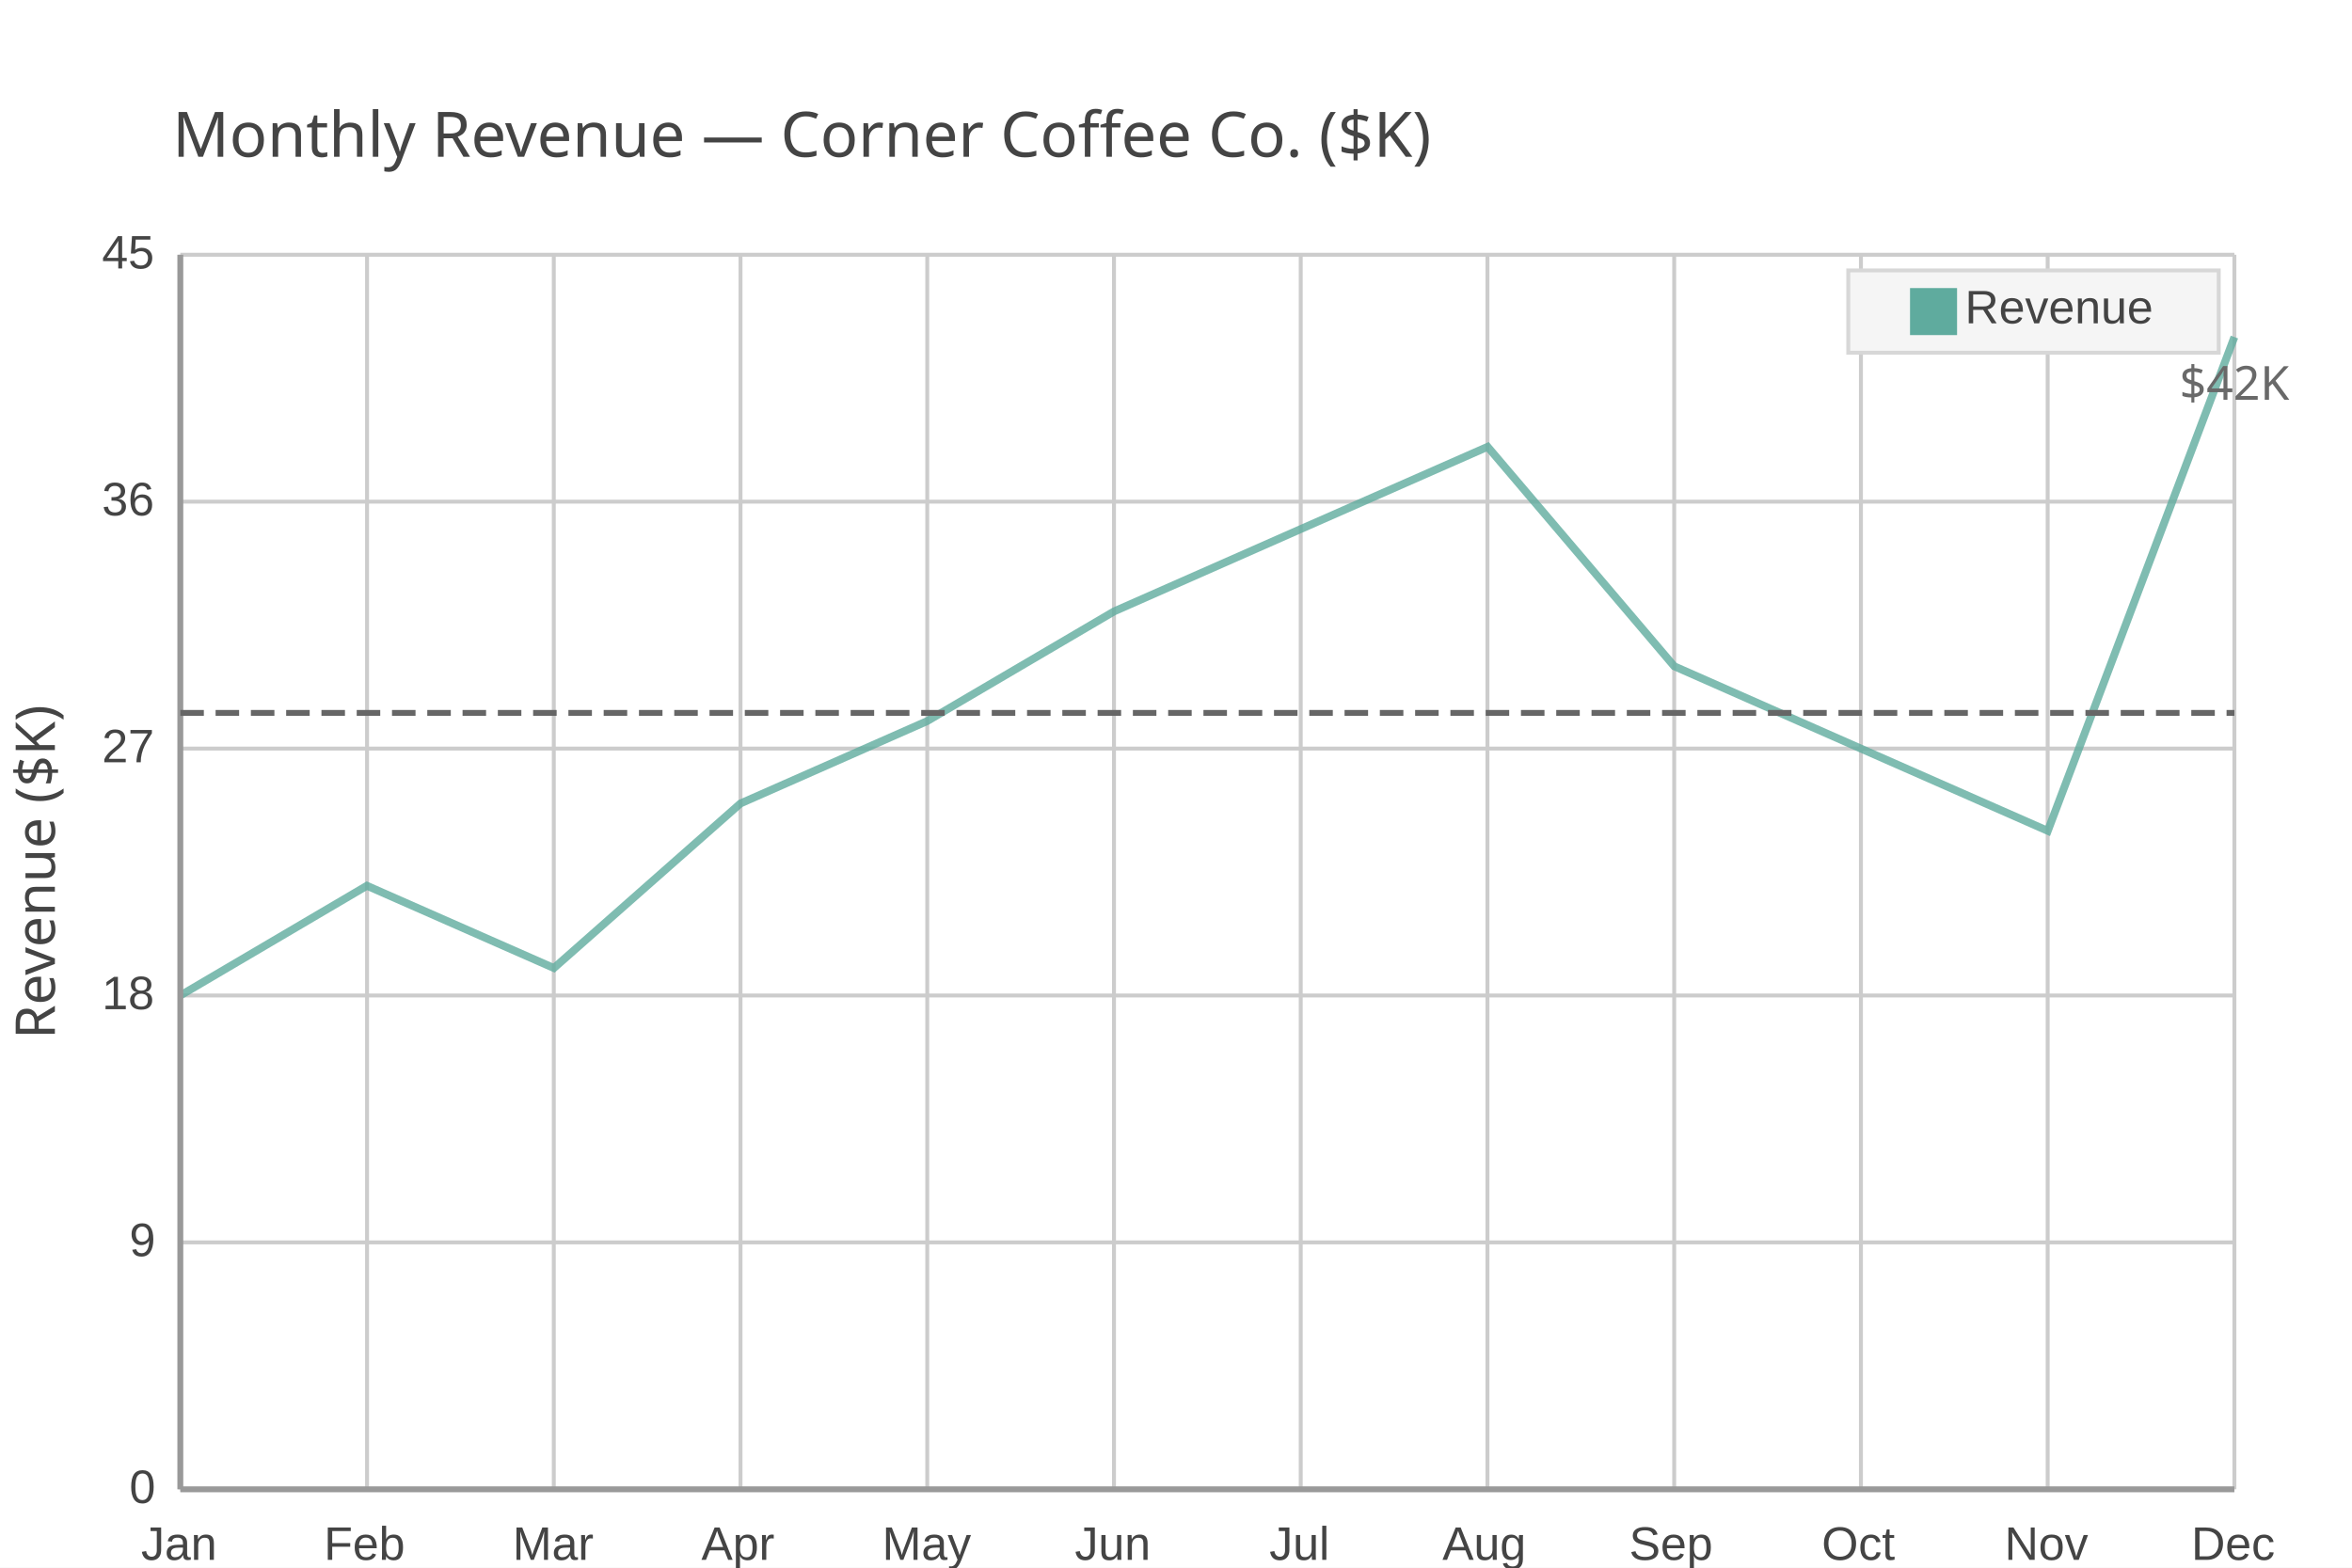
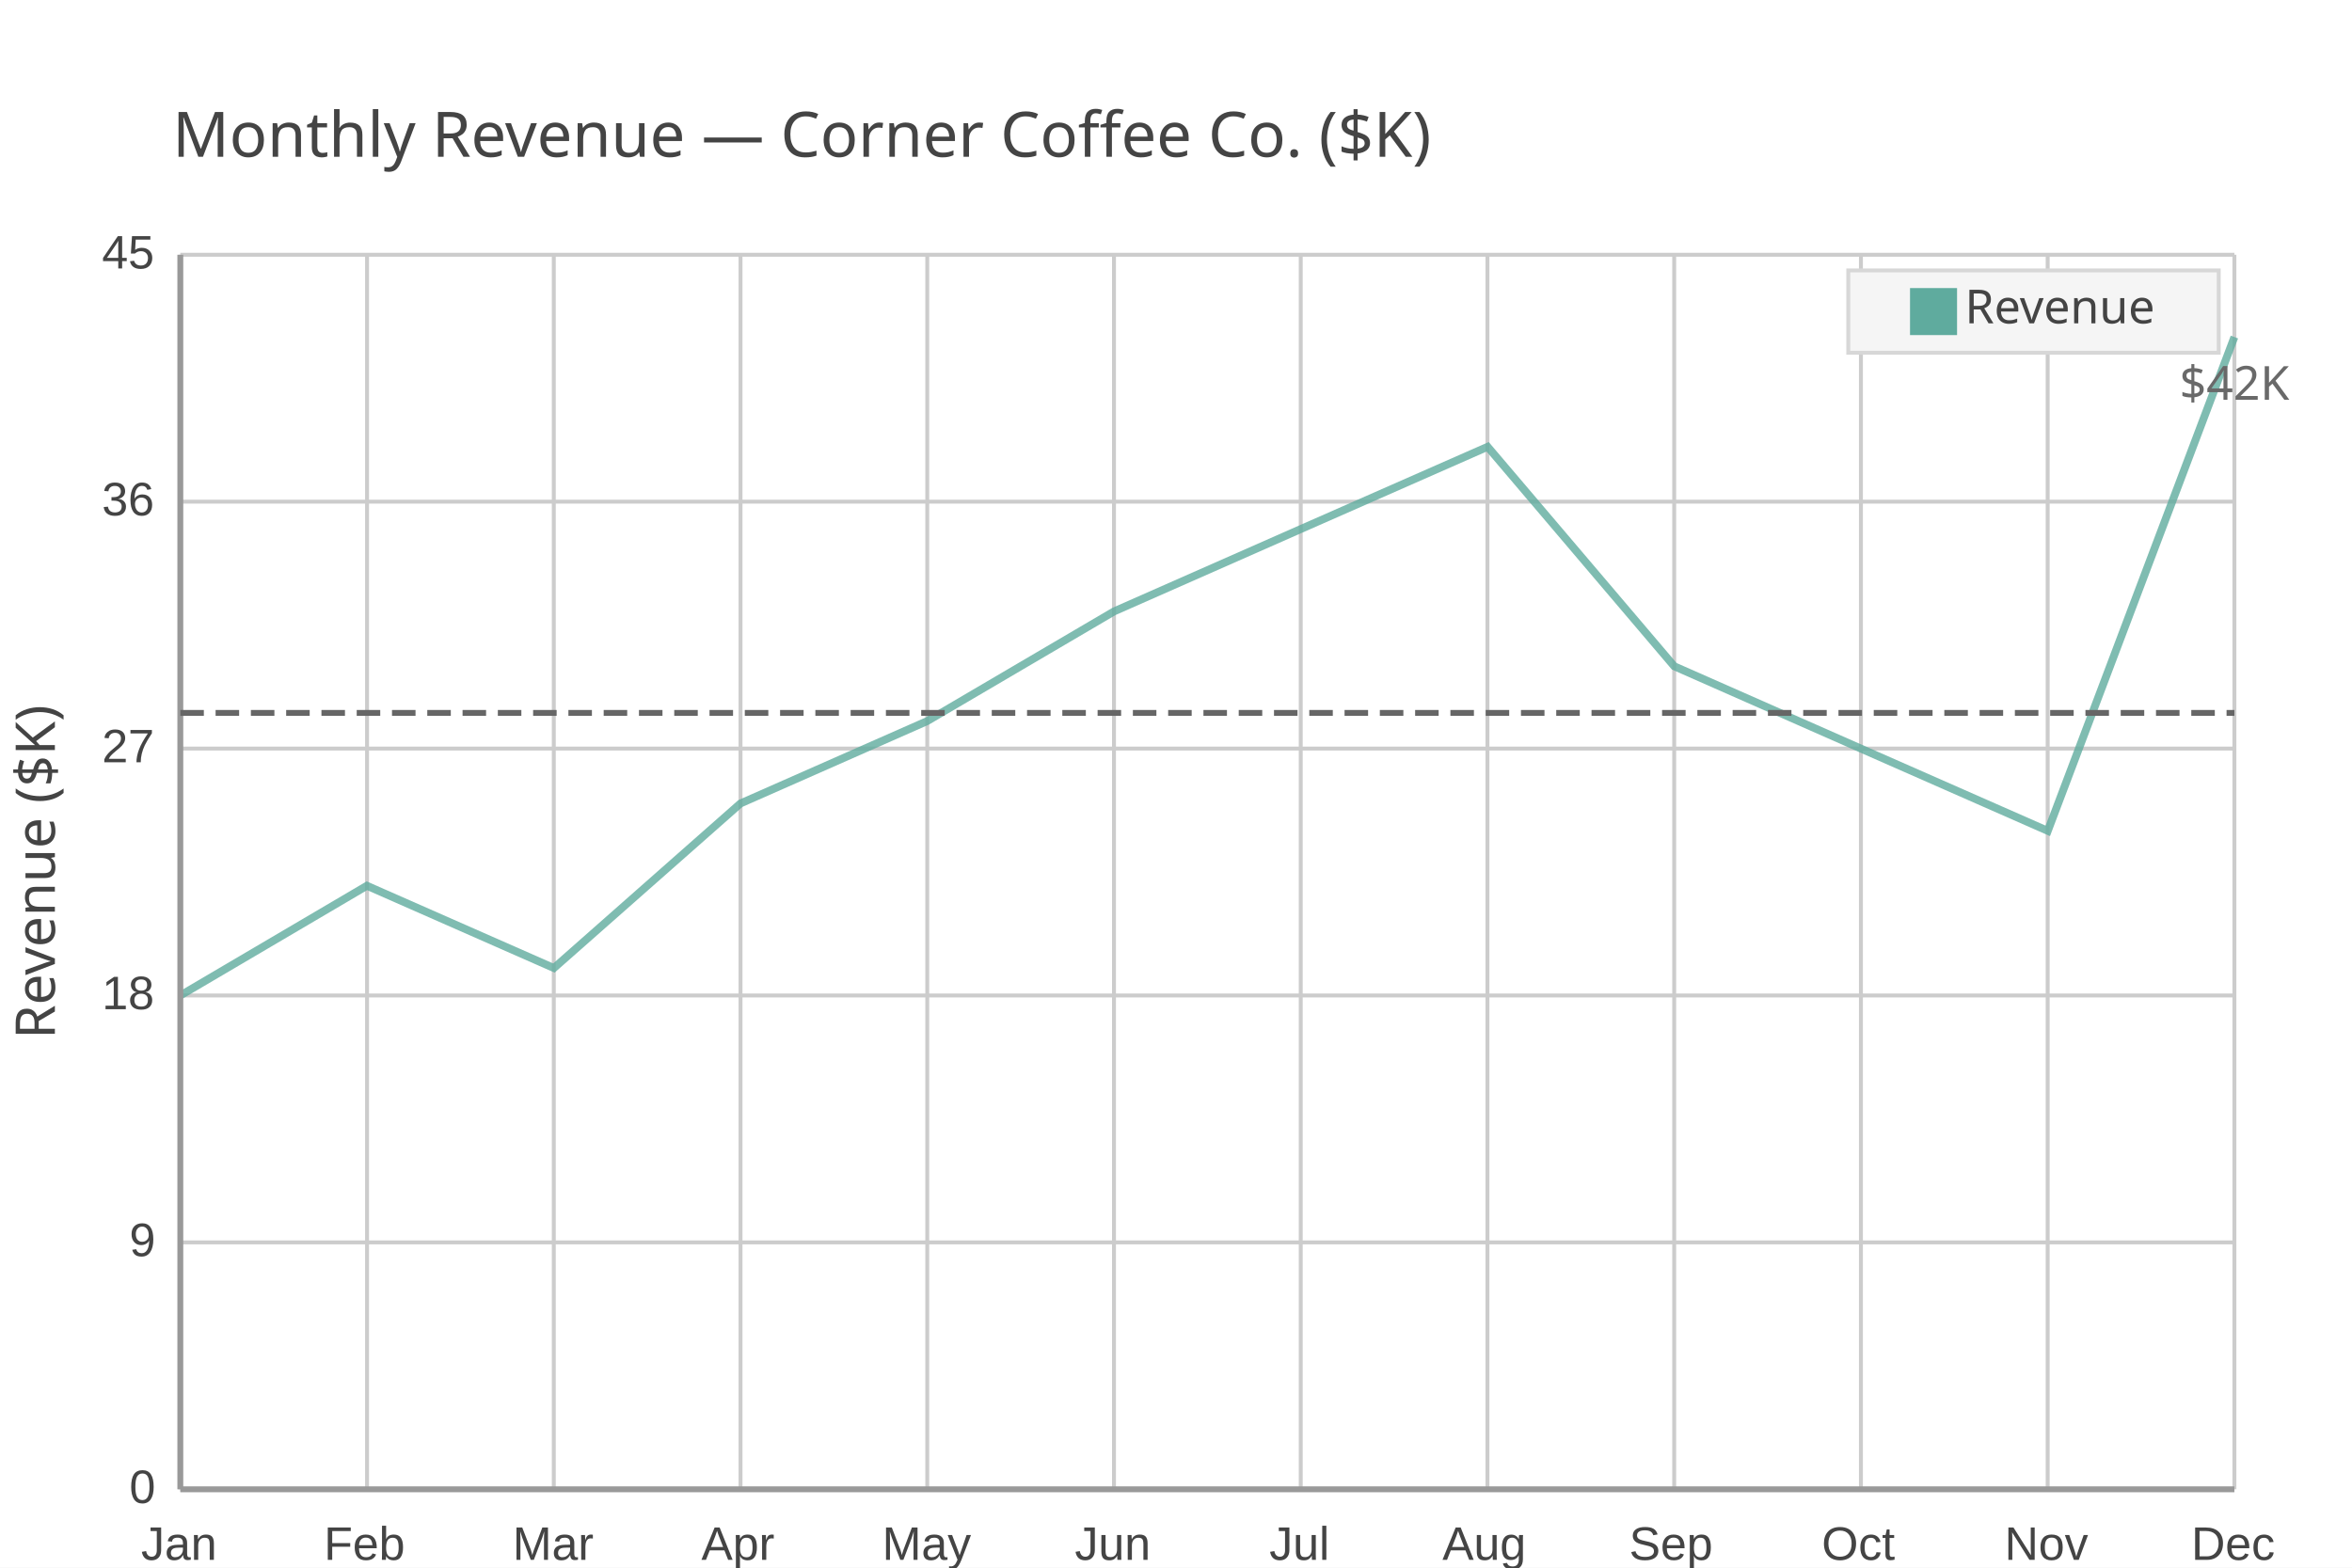
<svg xmlns="http://www.w3.org/2000/svg" width="600" height="400" viewBox="0 0 600 400">
  <path fill="#FFFFFF" d="M0 0 h600 v400 h-600 v-400Z" />
  <text transform="translate(-256.0, 30)" fill="#444444" font-family="JetBrains Mono" font-weight="normal" font-size="16" x="300.0" y="10.0">Monthly Revenue — Corner Coffee Co. ($K)</text>
  <defs>
    <clipPath id="plot-clip">
      <rect x="0" y="0" width="524.0" height="315.0" />
    </clipPath>
  </defs>
  <g>
    <path stroke="#CCCCCC" stroke-dasharray="None" d="M0 0.0 h524.0 M0 63.0 h524.0 M0 126.0 h524.0 M0 189.0 h524.0 M0 252.0 h524.0 M0 315.0 h524.0" transform="translate(46.0, 65.0)" />
    <g font-size="12" font-family="Arial" fill="#444444" transform="translate(40.0, 65.0)">
      <text x="0" y="0.0" transform="translate(-14, 3.5)">45</text>
      <text x="0" y="63.0" transform="translate(-14, 3.5)">36</text>
      <text x="0" y="126.0" transform="translate(-14, 3.5)">27</text>
      <text x="0" y="189.0" transform="translate(-14, 3.5)">18</text>
      <text x="0" y="252.0" transform="translate(-7, 3.5)">9</text>
      <text x="0" y="315.0" transform="translate(-7, 3.5)">0</text>
    </g>
  </g>
  <g>
    <path stroke="#CCCCCC" stroke-dasharray="None" d="M0.0 0 v315.0 M47.636 0 v315.0 M95.273 0 v315.0 M142.909 0 v315.0 M190.545 0 v315.0 M238.182 0 v315.0 M285.818 0 v315.0 M333.455 0 v315.0 M381.091 0 v315.0 M428.727 0 v315.0 M476.364 0 v315.0 M524.0 0 v315.0" transform="translate(46.0, 65.0)" />
    <g font-size="12" font-family="Arial" fill="#444444" transform="translate(46.0, 83.0)">
      <text x="0.0" y="315.0" transform="translate(-10.0, 0)">Jan</text>
      <text x="47.636" y="315.0" transform="translate(-11.0, 0)">Feb</text>
      <text x="95.273" y="315.0" transform="translate(-10.5, 0)">Mar</text>
      <text x="142.909" y="315.0" transform="translate(-10.0, 0)">Apr</text>
      <text x="190.545" y="315.0" transform="translate(-11.5, 0)">May</text>
      <text x="238.182" y="315.0" transform="translate(-10.0, 0)">Jun</text>
      <text x="285.818" y="315.0" transform="translate(-8.0, 0)">Jul</text>
      <text x="333.455" y="315.0" transform="translate(-11.5, 0)">Aug</text>
      <text x="381.091" y="315.0" transform="translate(-11.5, 0)">Sep</text>
      <text x="428.727" y="315.0" transform="translate(-10.0, 0)">Oct</text>
      <text x="476.364" y="315.0" transform="translate(-11.0, 0)">Nov</text>
      <text x="524.0" y="315.0" transform="translate(-11.0, 0)">Dec</text>
    </g>
  </g>
  <g opacity="0.8" transform="translate(-30.0, -20.0) rotate(180, 300.0, 200.0) scale(-1, 1) translate(-524.0, 0)">
    <g fill="white" stroke="#5fab9e" stroke-width="2">
      <path d="M0.0 126.0 L47.6 154.0 L95.3 133.0 L142.9 175.0 L190.5 196.0 L238.2 224.0 L285.8 245.0 L333.5 266.0 L381.1 210.0 L428.7 189.0 L476.4 168.0 L524.0 294.0" fill="none" />
    </g>
    <text x="524.0" y="278.0" fill="#444444" font-size="12" font-family="JetBrains Mono" text-anchor="middle" transform="translate(524.0,278.0) scale(1,-1) translate(-524.0,-278.0)">$42K</text>
  </g>
  <g>
    <rect transform="translate(-15.75, -3.5)" x="487.25" y="72.5" width="94.5" height="21.0" fill="#f5f5f5" stroke="#d7d7d7" />
    <g>
      <rect y="73.5" x="487.25" width="12" height="12" fill="#5fab9e" />
-       <text y="82.5" x="501.25" font-size="12" font-family="Arial" fill="#444444">Revenue</text>
+       <text y="82.5" x="501.25" font-size="12" font-family="JetBrains Mono" fill="#444444">Revenue</text>
    </g>
  </g>
  <path d="M46.0 65.0 v315.0 M46.0 380.0 h524.0" stroke="#999" stroke-width="1.5" fill="none" />
  <g transform="translate(46.0, 65.0)">
    <path d="M0 116.9 h524.0" stroke="#666" stroke-width="1.5" stroke-dasharray="6 3" fill="none" />
  </g>
  <text x="14" y="222.5" fill="#444444" font-size="14" font-family="JetBrains Mono" text-anchor="middle" transform="rotate(-90, 14, 222.5)">Revenue ($K)</text>
</svg>
